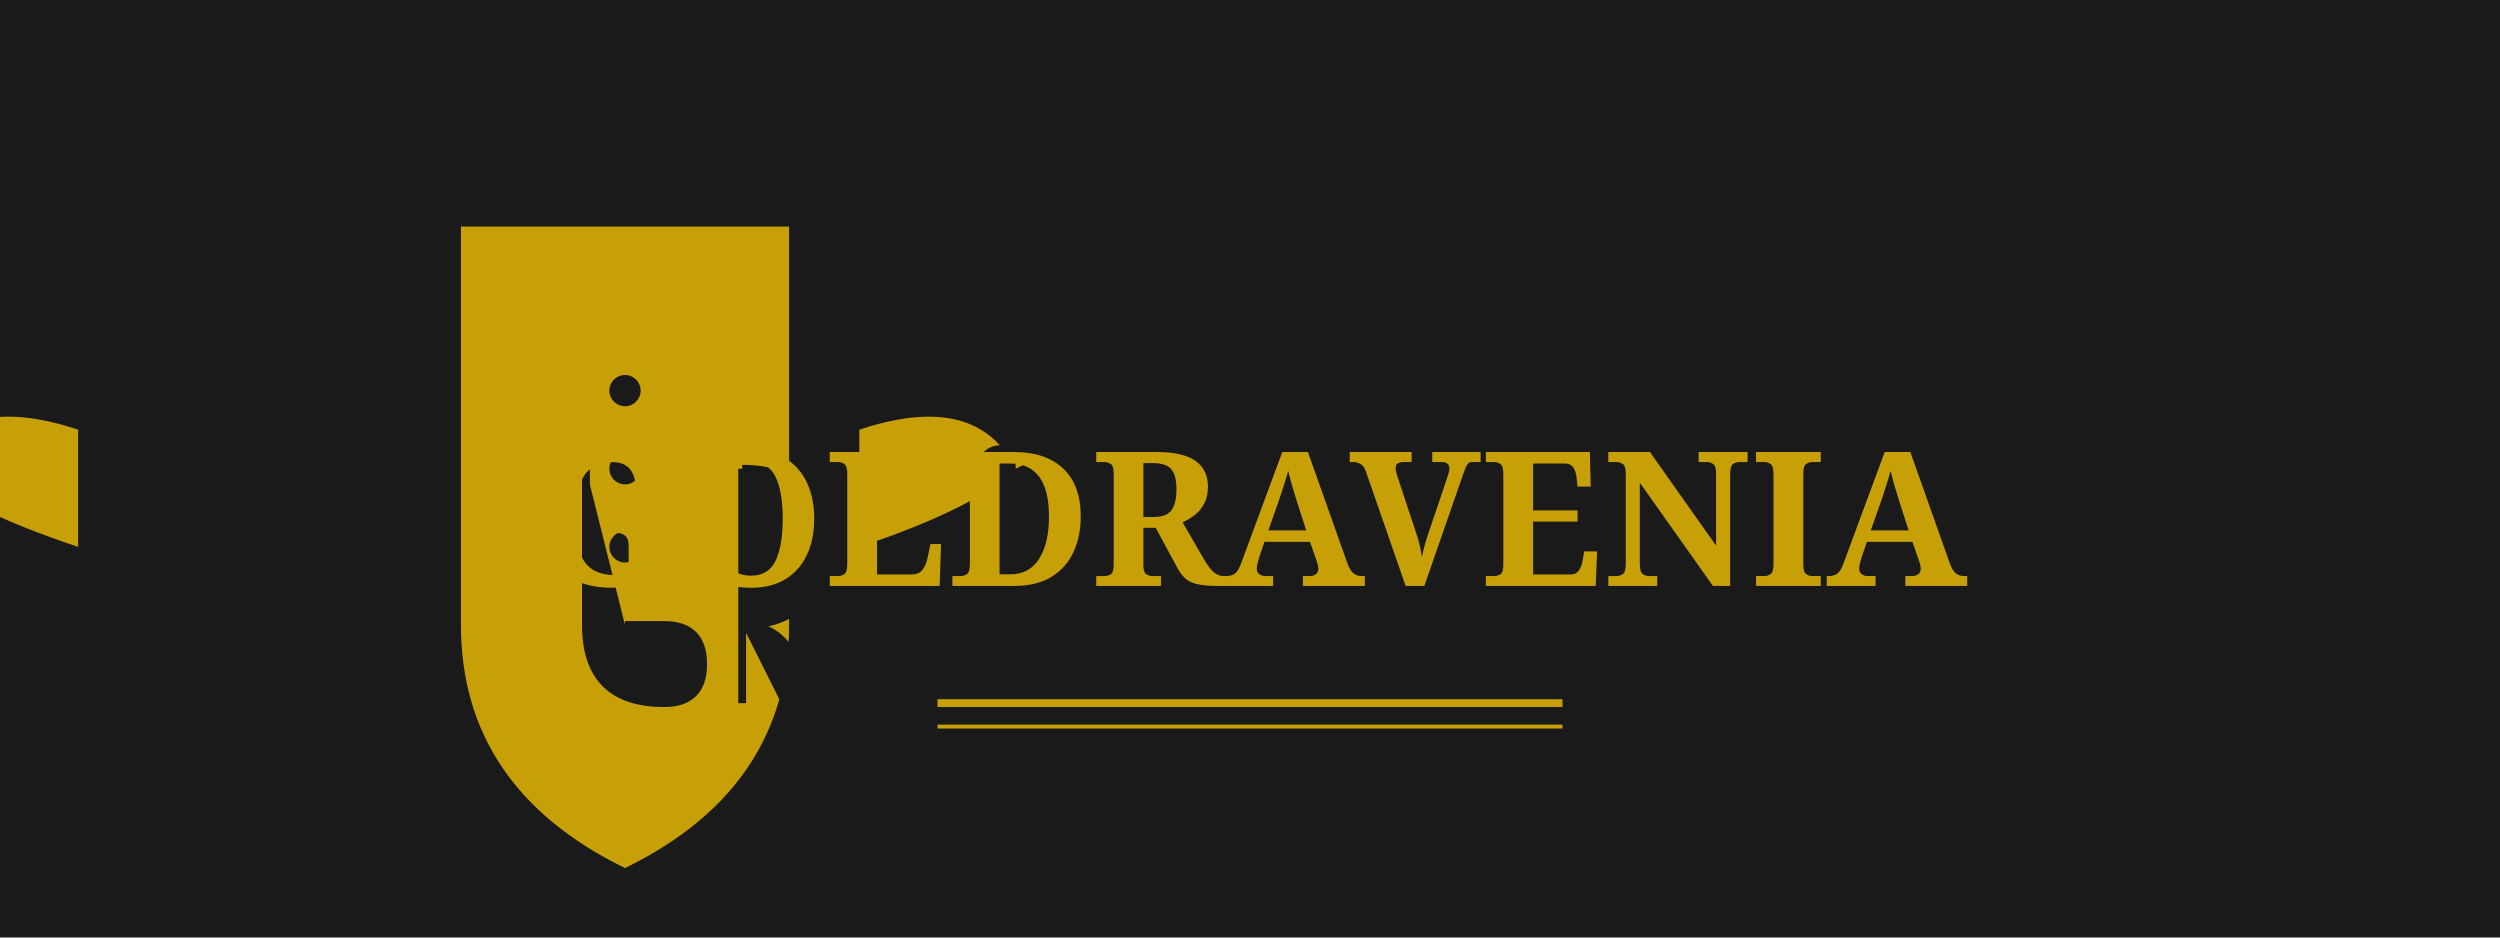
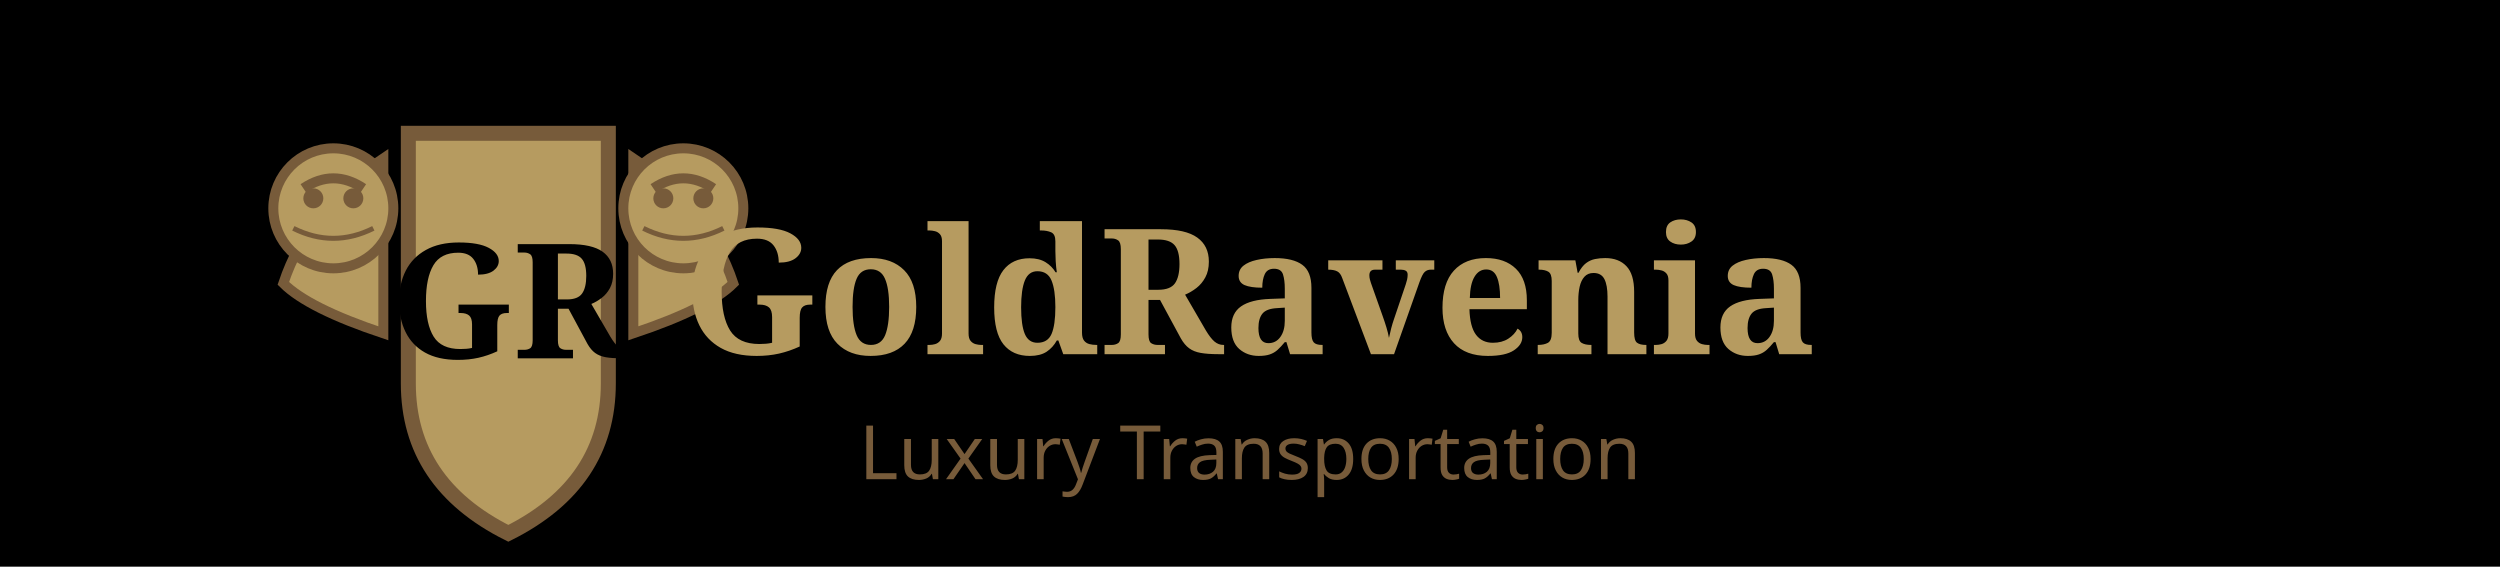
- <svg xmlns="http://www.w3.org/2000/svg" width="320" height="120" viewBox="0 0 320 120">
-   <rect width="320" height="120" fill="#1A1A1A" />
-   <g transform="translate(20, 20)">
-     <path d="M40 10 L40 60 Q40 80 60 90 Q80 80 80 60 L80 10 Z" fill="#C7A008" stroke="#C7A008" stroke-width="2" />
-     <g transform="translate(-10, 15)">
-       <path d="M0 20 Q-15 15 -20 25 Q-15 30 0 35 L0 20" fill="#C7A008" />
-       <circle cx="-18" cy="25" r="3" fill="#1A1A1A" />
-       <path d="M-20 25 L-22 24 L-20 23" fill="#C7A008" />
+ <svg xmlns="http://www.w3.org/2000/svg" width="600" height="136" viewBox="0 0 600 136">
+   <rect width="600" height="136" fill="#000000" />
+   <g transform="translate(50, 20)">
+     <g transform="scale(1.2)">
+       <path d="M40 10 L40 60 Q40 80 60 90 Q80 80 80 60 L80 10 Z" fill="#B69B60" stroke="#775B3A" stroke-width="3" />
+       <path d="M35 15 Q20 25 15 40 Q20 45 35 50 L35 15 Z" fill="#B69B60" stroke="#775B3A" stroke-width="2" />
+       <path d="M85 15 Q100 25 105 40 Q100 45 85 50 L85 15 Z" fill="#B69B60" stroke="#775B3A" stroke-width="2" />
+       <g transform="translate(25, 25)">
+         <circle cx="0" cy="0" r="12" fill="#B69B60" stroke="#775B3A" stroke-width="2" />
+         <path d="M-6 -4 Q0 -8 6 -4" fill="none" stroke="#775B3A" stroke-width="2" />
+         <circle cx="-4" cy="-2" r="2" fill="#775B3A" />
+         <circle cx="4" cy="-2" r="2" fill="#775B3A" />
+         <path d="M-8 4 Q0 8 8 4" fill="none" stroke="#775B3A" stroke-width="1" />
+       </g>
+       <g transform="translate(95, 25)">
+         <circle cx="0" cy="0" r="12" fill="#B69B60" stroke="#775B3A" stroke-width="2" />
+         <path d="M-6 -4 Q0 -8 6 -4" fill="none" stroke="#775B3A" stroke-width="2" />
+         <circle cx="-4" cy="-2" r="2" fill="#775B3A" />
+         <circle cx="4" cy="-2" r="2" fill="#775B3A" />
+         <path d="M-8 4 Q0 8 8 4" fill="none" stroke="#775B3A" stroke-width="1" />
+       </g>
+       <text x="60" y="55" font-family="serif" font-size="32" font-weight="bold" text-anchor="middle" fill="#000000">GR</text>
    </g>
-     <g transform="translate(90, 15)">
-       <path d="M0 20 Q15 15 20 25 Q15 30 0 35 L0 20" fill="#C7A008" />
-       <circle cx="18" cy="25" r="3" fill="#1A1A1A" />
-       <path d="M20 25 L22 24 L20 23" fill="#C7A008" />
-     </g>
-     <g transform="translate(40, 25)">
-       <path d="M15 15 Q15 25 15 35 Q15 45 25 45 Q30 45 30 40 Q30 35 25 35 L20 35" fill="#1A1A1A" stroke="#1A1A1A" stroke-width="1" />
-       <path d="M35 15 L35 45 M35 15 Q45 15 45 25 Q45 35 35 35 L35 35" fill="#1A1A1A" stroke="#1A1A1A" stroke-width="1" />
-       <path d="M35 35 Q40 35 42 40 Q44 45 40 45" fill="#1A1A1A" stroke="#1A1A1A" stroke-width="1" />
-     </g>
-     <circle cx="60" cy="30" r="2" fill="#1A1A1A" />
-     <circle cx="60" cy="40" r="2" fill="#1A1A1A" />
-     <circle cx="60" cy="50" r="2" fill="#1A1A1A" />
  </g>
-   <text x="160" y="75" font-family="Playfair Display, serif" font-size="24" font-weight="700" fill="#C7A008" text-anchor="middle">
-     GOLDRAVENIA
-   </text>
-   <line x1="120" y1="90" x2="200" y2="90" stroke="#C7A008" stroke-width="1" />
-   <line x1="120" y1="93" x2="200" y2="93" stroke="#C7A008" stroke-width="0.5" />
+   <text x="300" y="85" font-family="serif" font-size="42" font-weight="bold" text-anchor="middle" fill="#B69B60">GoldRavenia</text>
+   <text x="300" y="115" font-family="sans-serif" font-size="18" text-anchor="middle" fill="#775B3A">Luxury Transportation</text>
</svg>
